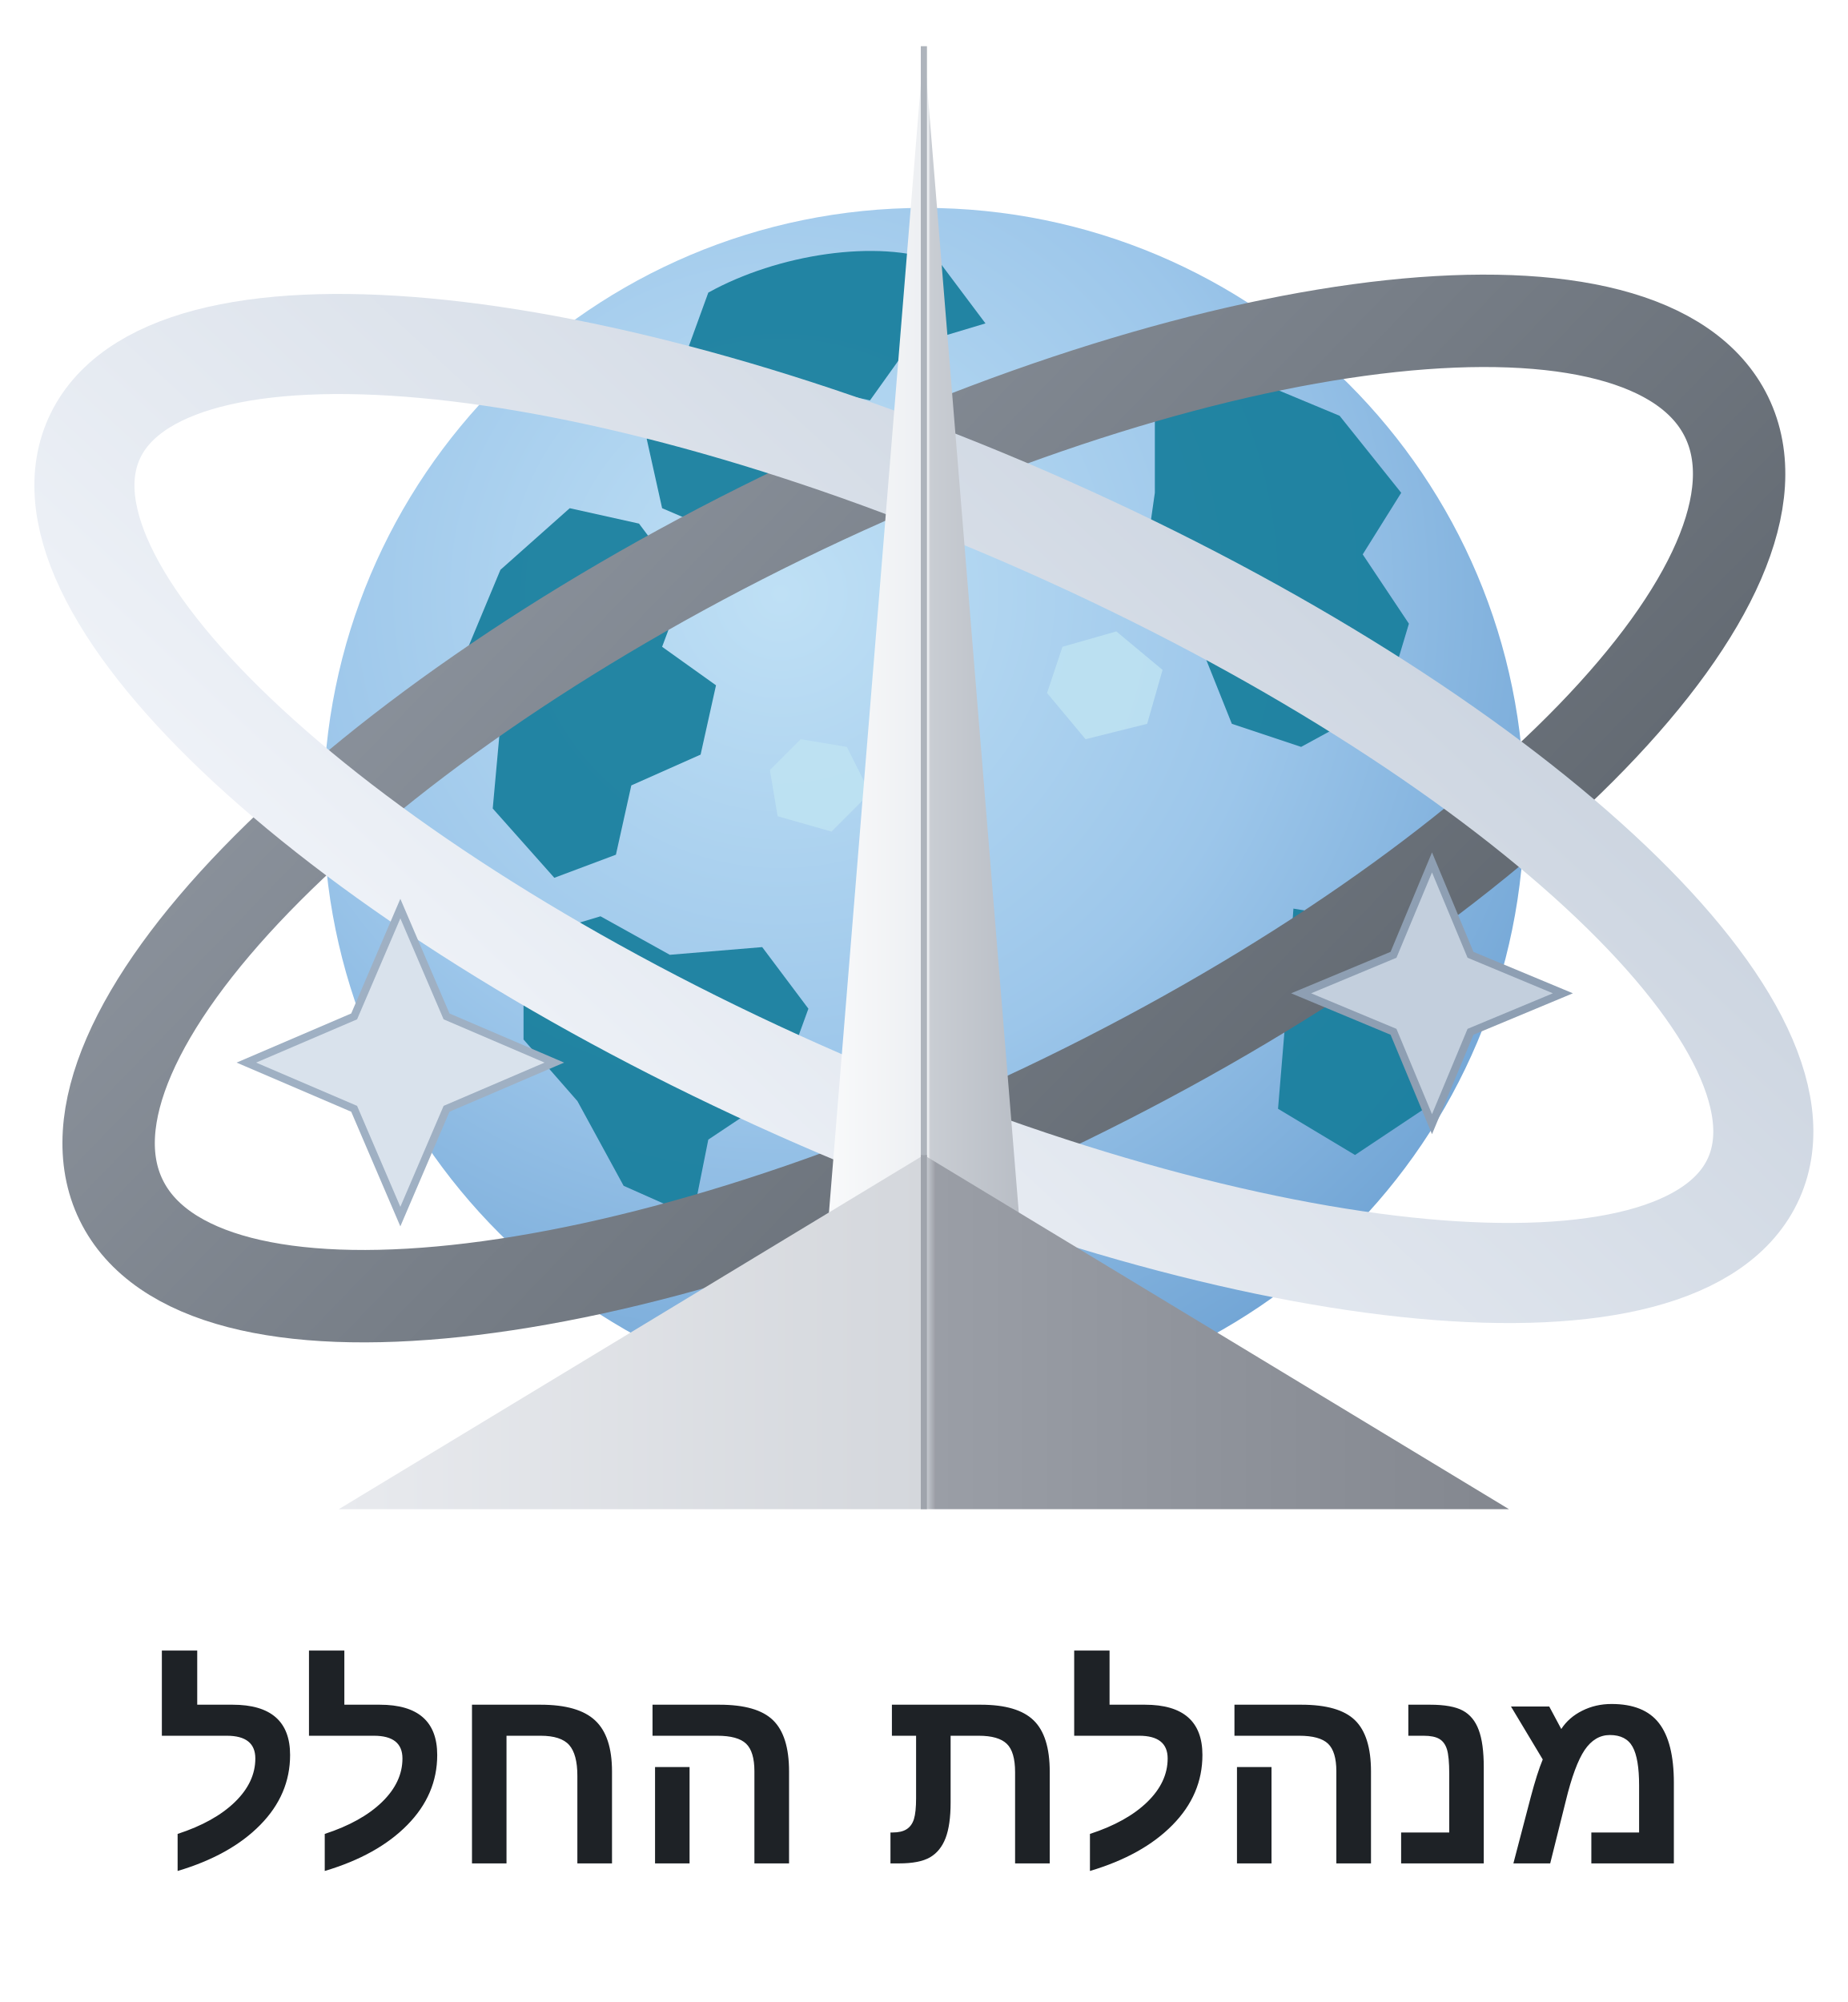
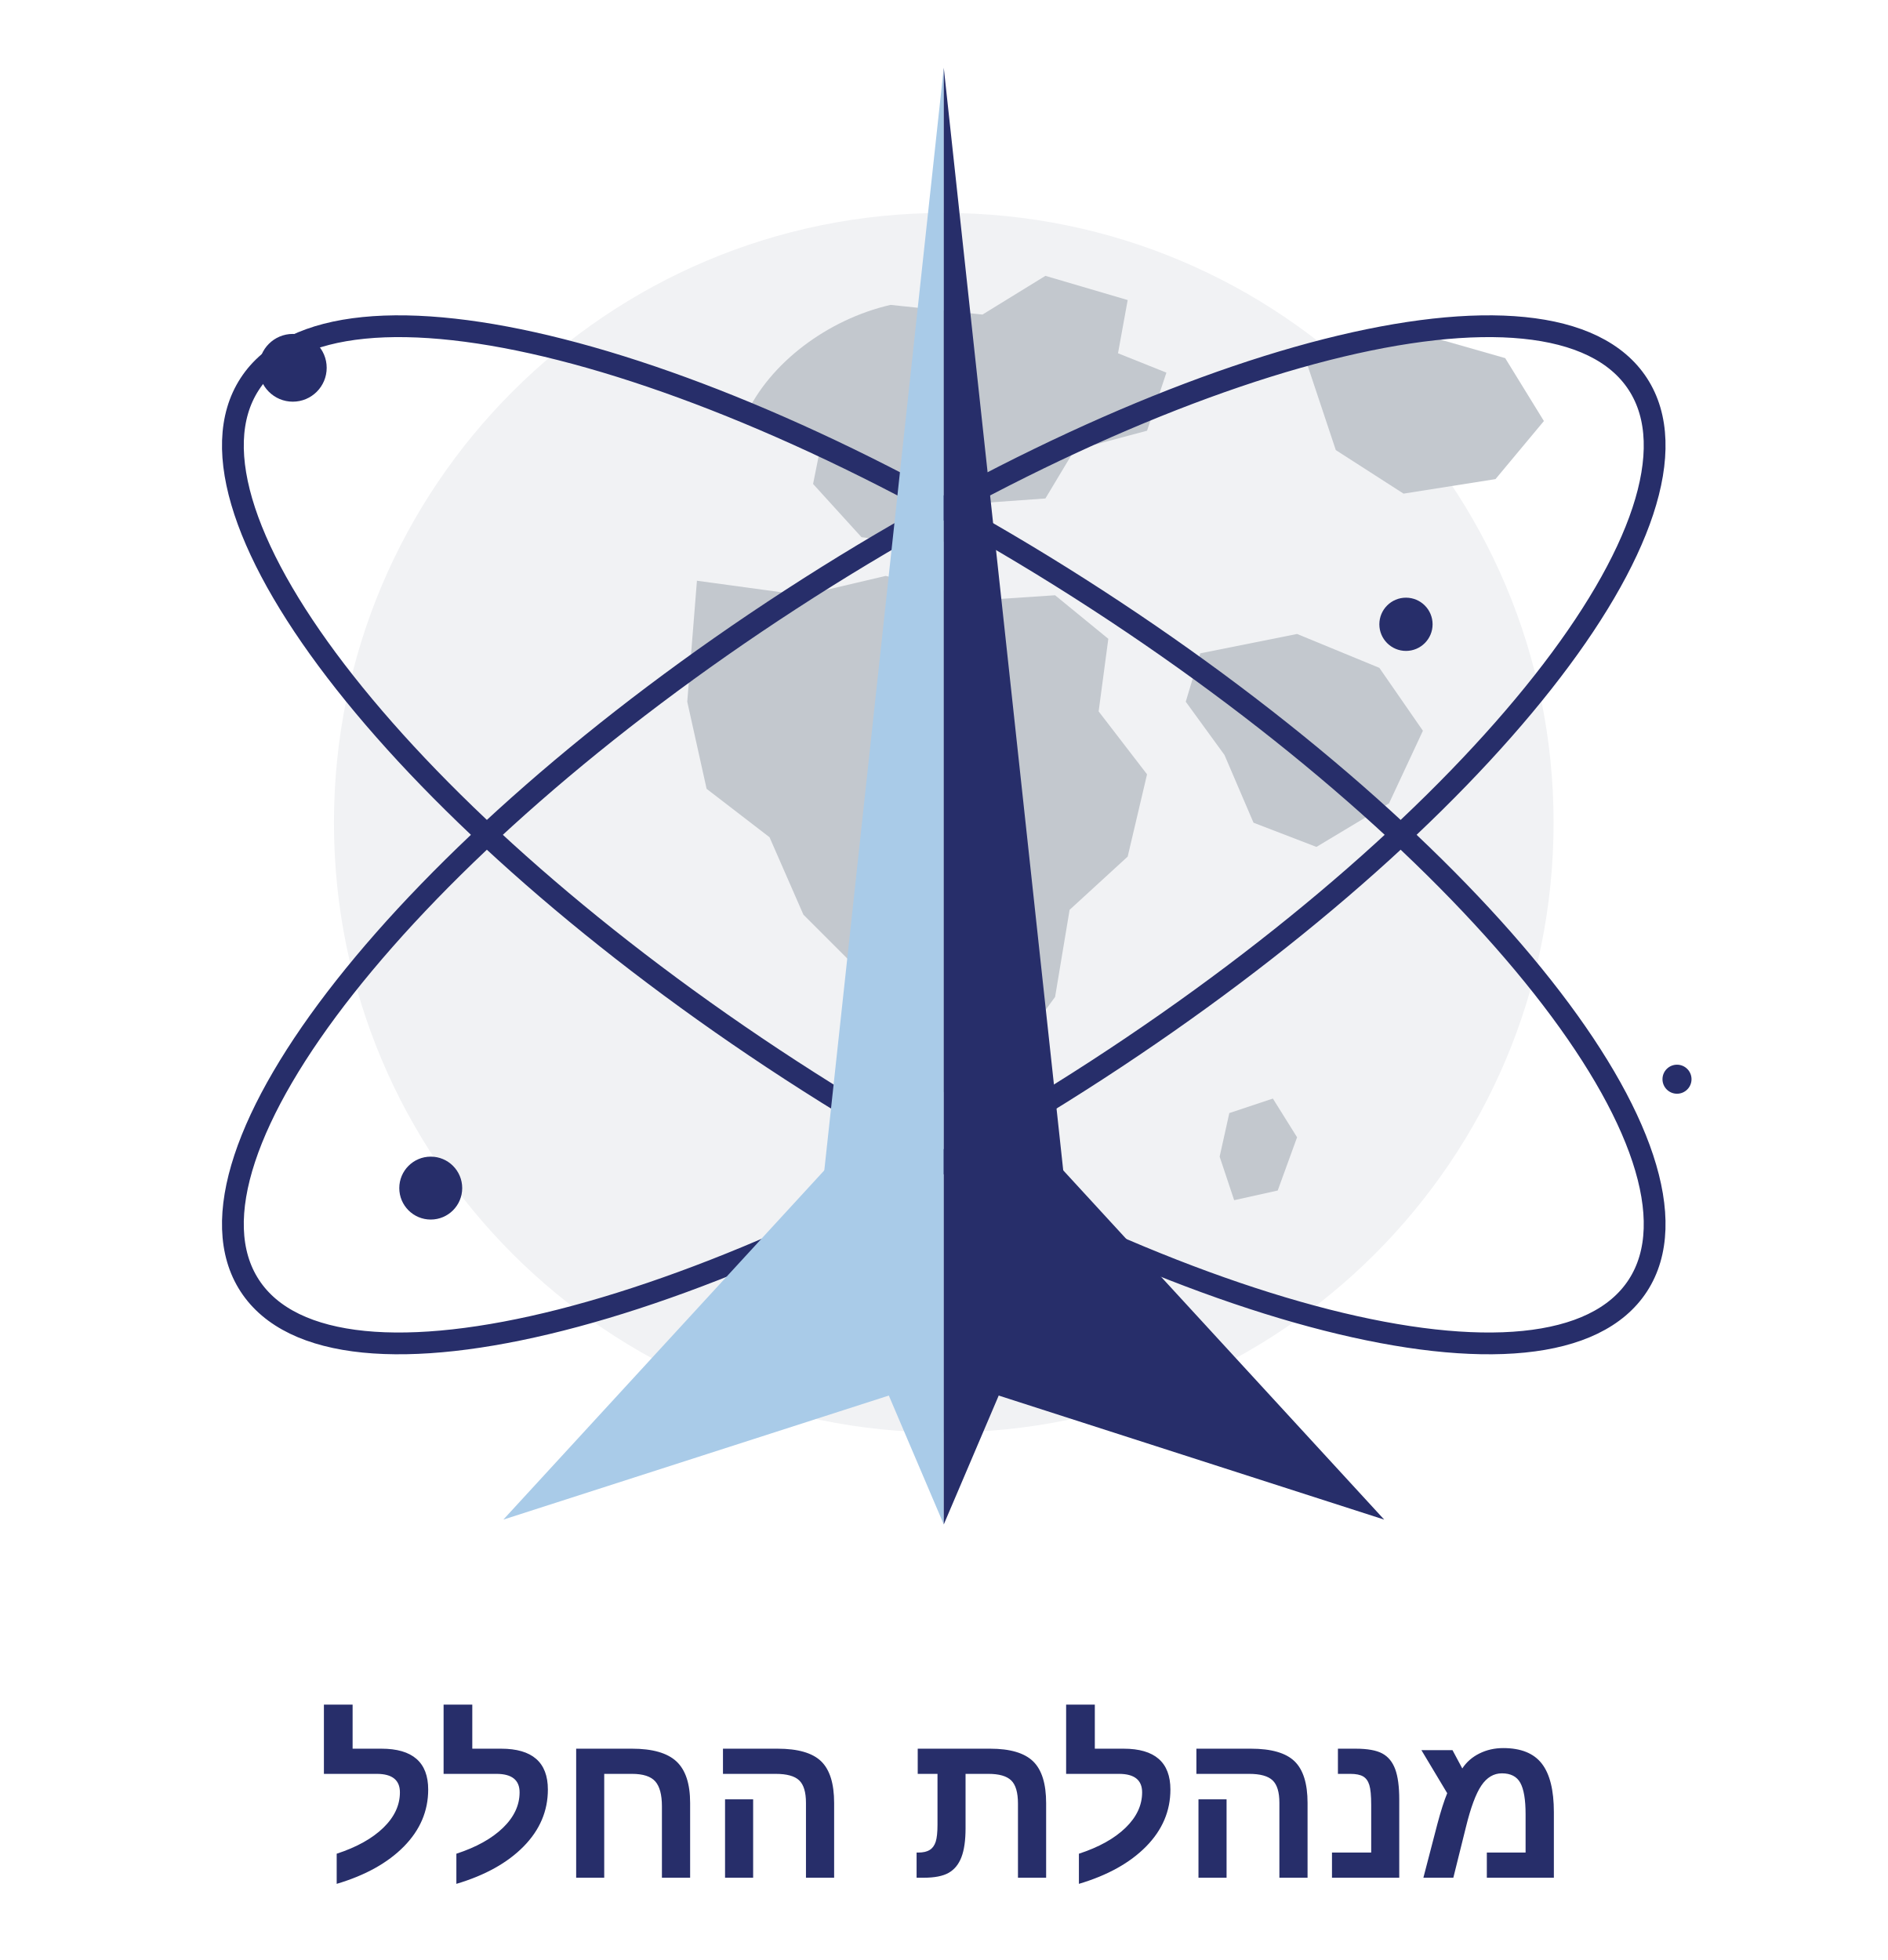
- <svg xmlns="http://www.w3.org/2000/svg" viewBox="0 0 240 260" role="img" aria-label="מנהלת החלל">
-   <defs>
-     <radialGradient id="hg-ocean" cx="38%" cy="32%" r="75%">
-       <stop offset="0" stop-color="#BFE0F5" />
-       <stop offset=".55" stop-color="#9CC6EA" />
-       <stop offset="1" stop-color="#6FA3D4" />
-     </radialGradient>
-     <linearGradient id="hg-ringL" x1="0" y1="1" x2="1" y2="0">
-       <stop offset="0" stop-color="#F2F5FA" />
-       <stop offset="1" stop-color="#C9D2DE" />
-     </linearGradient>
-     <linearGradient id="hg-ringD" x1="0" y1="0" x2="1" y2="1">
-       <stop offset="0" stop-color="#8E959F" />
-       <stop offset="1" stop-color="#5F666E" />
-     </linearGradient>
-     <linearGradient id="hg-rocket" x1="0" y1="0" x2="1" y2="0">
-       <stop offset="0" stop-color="#FAFBFC" />
-       <stop offset=".52" stop-color="#EDEFF2" />
-       <stop offset=".53" stop-color="#C9CDD3" />
-       <stop offset="1" stop-color="#B7BCC4" />
-     </linearGradient>
-     <linearGradient id="hg-base" x1="0" y1="0" x2="1" y2="0">
-       <stop offset="0" stop-color="#E8EAEE" />
-       <stop offset=".5" stop-color="#D4D7DC" />
-       <stop offset=".51" stop-color="#9A9EA6" />
-       <stop offset="1" stop-color="#83878F" />
-     </linearGradient>
-   </defs>
-   <circle cx="120" cy="105" r="78" fill="url(#hg-ocean)" />
-   <g fill="#177E9C" opacity=".92">
-     <path d="M92 38c9-5 22-7 30-4l6 8-10 3-5 7-9-2-6 6 3 7-8 6-7-3-2-9 4-8z" />
-     <path d="M74 66l9 2 6 8-3 8 7 5-2 9-9 4-2 9-8 3-8-9 1-11-5-8 5-12z" />
-     <path d="M68 122l10-3 9 5 12-1 6 8-4 11-9 6-2 10-9-4-6-11-7-8z" />
-     <path d="M150 52l12-3 12 5 8 10-5 8 6 9-3 10-11 6-9-3-4-10-8-6 2-14z" />
-     <path d="M168 118l12 2 10 10-2 12-12 8-10-6 1-12z" />
-     <path d="M118 150l10 4 4 9-8 8-11-3-2-9z" />
+ <svg xmlns="http://www.w3.org/2000/svg" viewBox="60 60 780 810" role="img" aria-label="מנהלת החלל">
+   <circle cx="450" cy="400" r="252" fill="#F1F2F4" />
+   <g fill="#C3C8CE">
+     <path d="M368 232c10-22 34-40 60-46l38 4 26-16 34 10-4 22 20 8-8 24-30 8-12 20-28 2-16 18-32-4-20-22 4-20z" />
+     <path d="M348 300l44 6 34-8 40 10 30-2 22 18-4 30 20 26-8 34-24 22-6 36-22 30-26 10-24-16-8-34-24-24-14-32-26-20-8-36z" />
+     <path d="M556 330l40-8 34 14 18 26-14 30-30 18-26-10-12-28-16-22z" />
+     <path d="M600 210l40-14 42 12 16 26-20 24-38 6-28-18z" />
+     <path d="M568 520l18-6 10 16-8 22-18 4-6-18z" />
  </g>
-   <g fill="#BEE3F2" opacity=".85">
-     <path d="M138 84l7-2 6 5-2 7-8 2-5-6z" />
-     <path d="M104 96l6 1 3 6-5 5-7-2-1-6z" />
+   <g fill="none" stroke="#272E6A" stroke-width="9">
+     <ellipse cx="450" cy="405" rx="342" ry="116" transform="rotate(-33 450 405)" />
+     <ellipse cx="450" cy="405" rx="342" ry="116" transform="rotate(33 450 405)" />
  </g>
-   <g transform="rotate(-26 120 105)">
-     <path d="M120 62 a118 44 0 0 1 0 86 a118 44 0 0 1 0 -86 m0 12 a104 32 0 0 0 0 62 a104 32 0 0 0 0 -62" fill="none" />
-     <ellipse cx="120" cy="105" rx="116" ry="42" fill="none" stroke="url(#hg-ringD)" stroke-width="12" />
+   <g fill="#272E6A">
+     <circle cx="181" cy="212" r="14" />
+     <circle cx="238" cy="551" r="13" />
+     <circle cx="641" cy="318" r="11" />
+     <circle cx="753" cy="506" r="6" />
  </g>
-   <g transform="rotate(24 120 105)">
-     <ellipse cx="120" cy="105" rx="118" ry="40" fill="none" stroke="url(#hg-ringL)" stroke-width="13" />
-   </g>
-   <g fill="#D9E2EC" stroke="#9FB0C3" stroke-width="1">
-     <path d="M52 118 l6 14 14 6 -14 6 -6 14 -6 -14 -14 -6 14 -6z" />
-   </g>
-   <g fill="#C3CFDD" stroke="#8E9FB3" stroke-width="1">
-     <path d="M186 112 l5 12 12 5 -12 5 -5 12 -5 -12 -12 -5 12 -5z" />
-   </g>
-   <path d="M120 6 L134 178 L106 178 Z" fill="url(#hg-rocket)" />
-   <path d="M120 6 L120 178" stroke="#AEB4BC" stroke-width=".8" />
-   <path d="M120 150 L196 196 L44 196 Z" fill="url(#hg-base)" />
-   <path d="M120 150 L120 196" stroke="#9FA4AC" stroke-width=".8" />
-   <text x="120" y="242" text-anchor="middle" font-family="Assistant,'Segoe UI',Arial,sans-serif" font-size="34" font-weight="800" fill="#1E2226">מנהלת החלל</text>
+   <polygon points="404,540 268,688 442,632" fill="#A9CBE8" />
+   <polygon points="496,540 632,688 458,632" fill="#272E6A" />
+   <polygon points="450,88 398,568 450,690" fill="#A9CBE8" />
+   <polygon points="450,88 502,568 450,690" fill="#272E6A" />
+   <text x="450" y="836" text-anchor="middle" font-family="Heebo,Arial,sans-serif" font-size="88" font-weight="800" fill="#272E6A">מנהלת החלל</text>
</svg>
